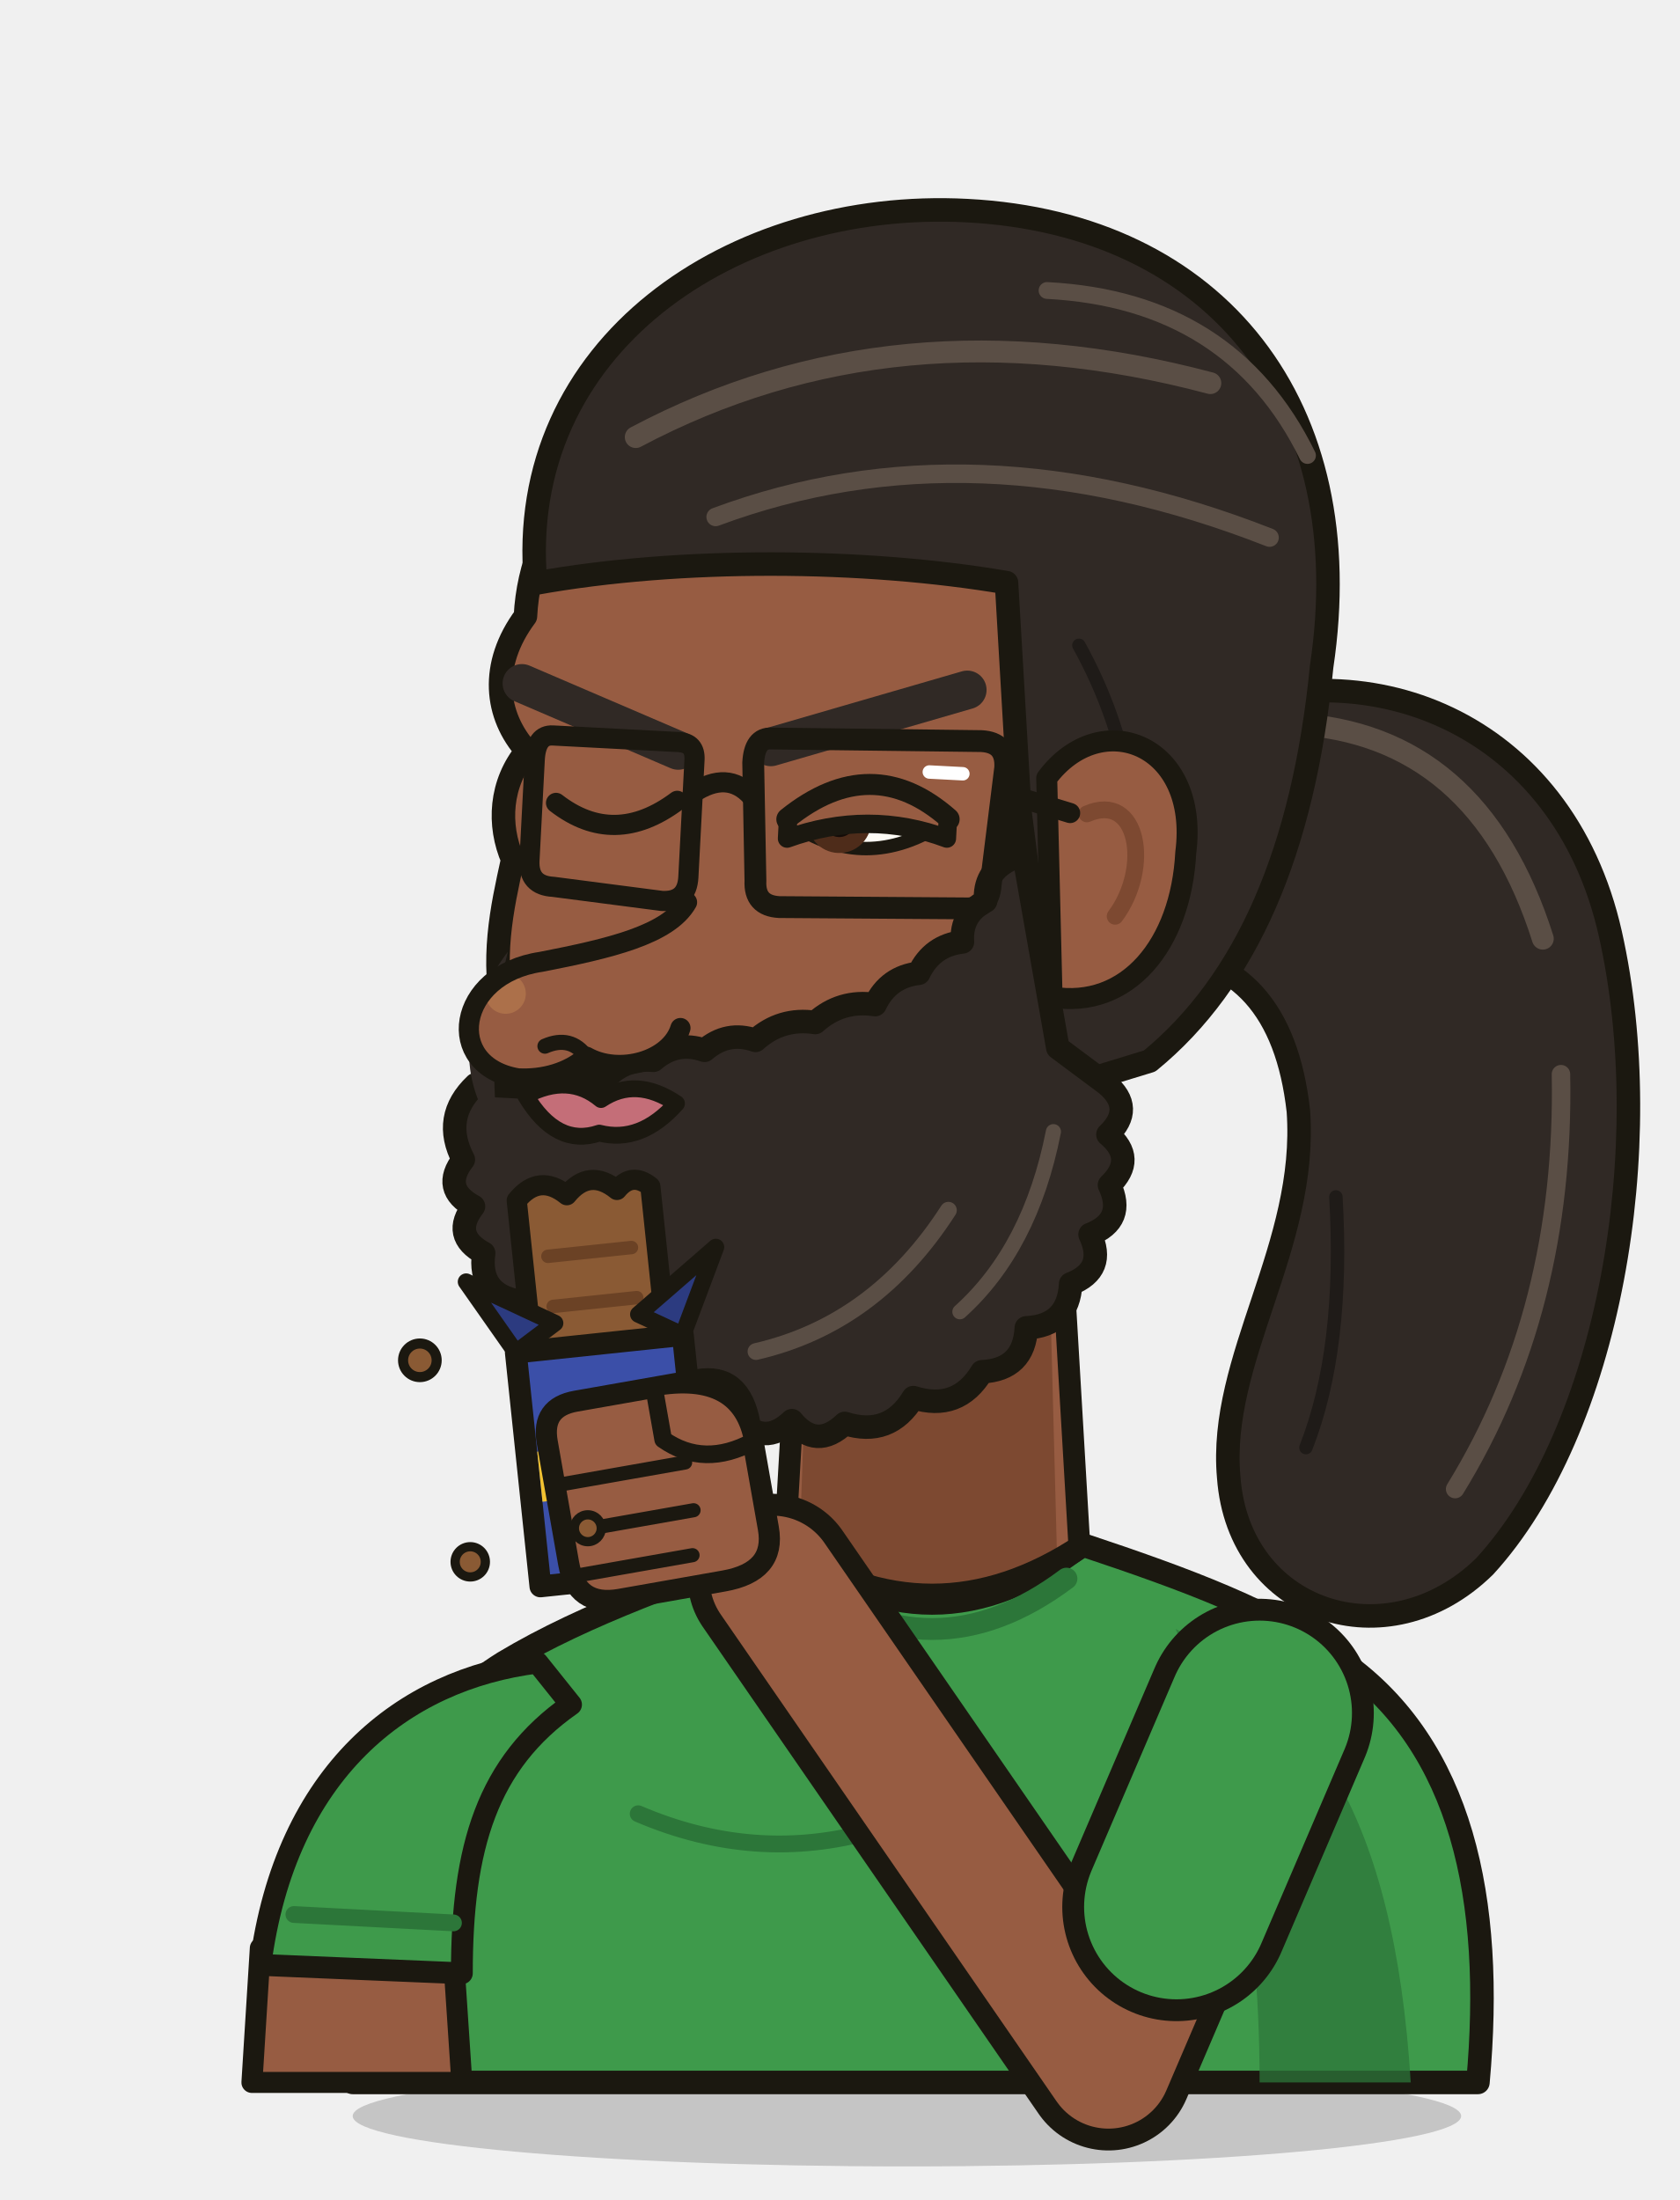
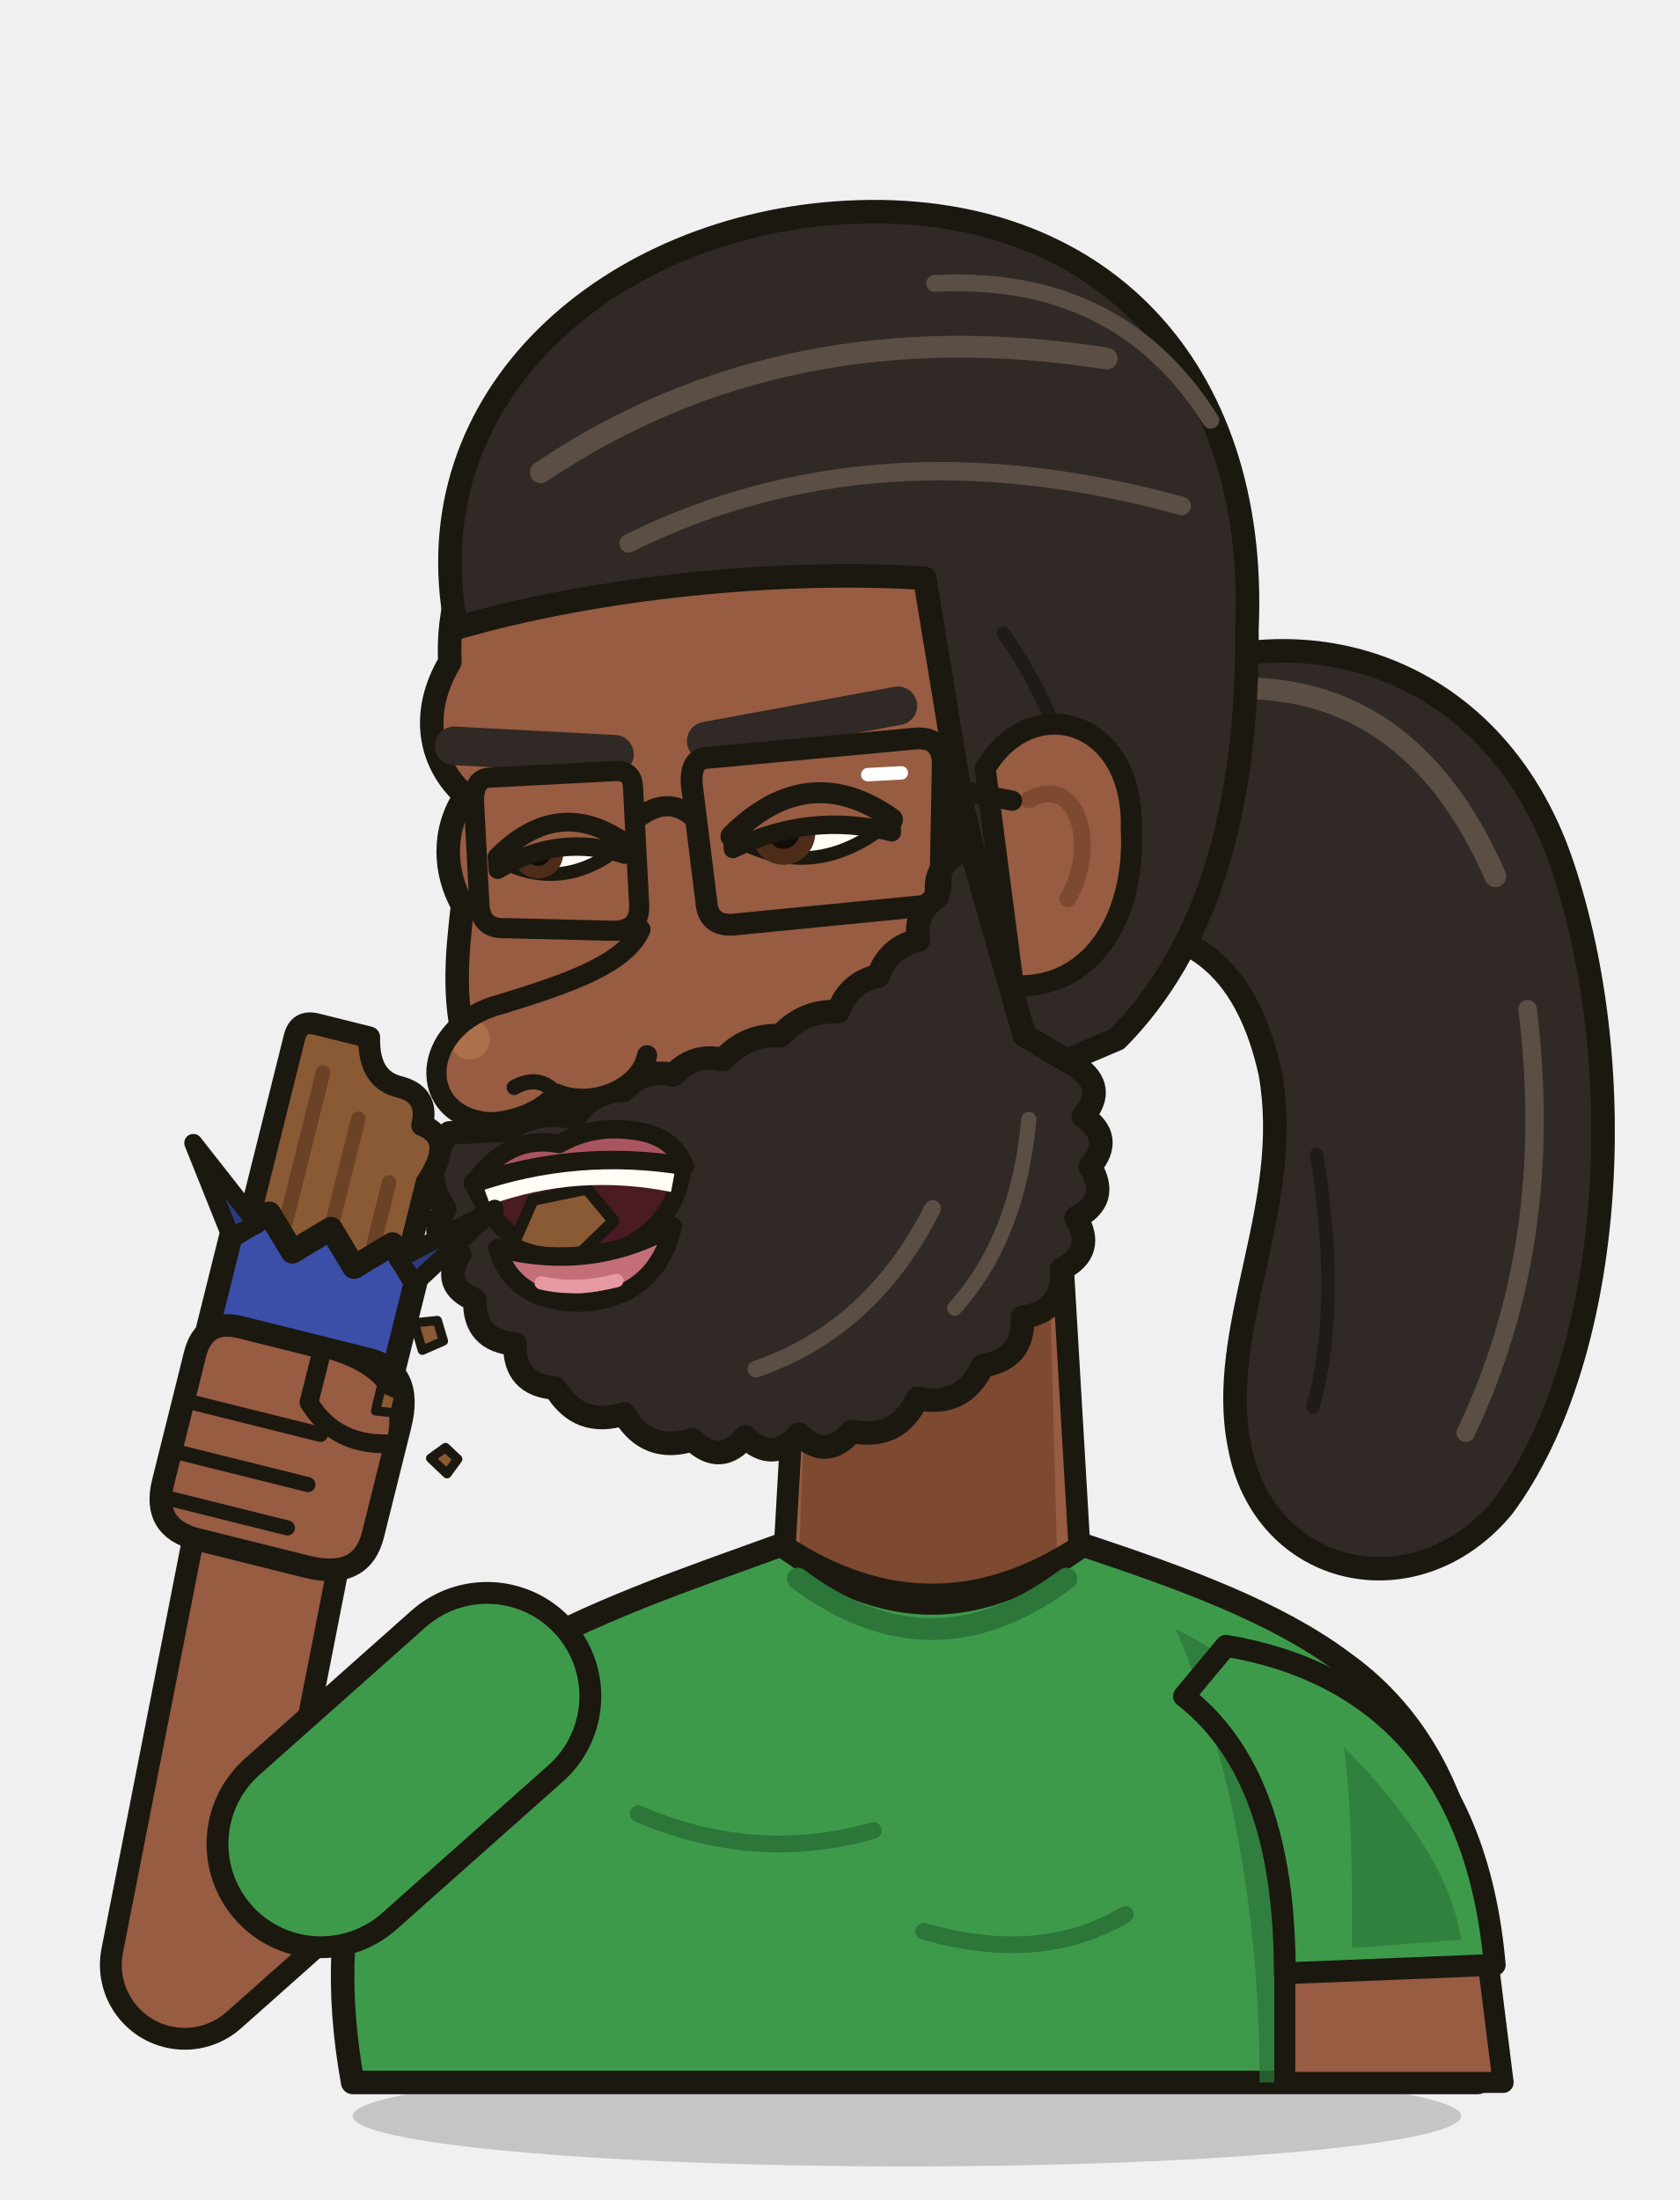
<svg xmlns="http://www.w3.org/2000/svg" viewBox="0 -12 200 262" aria-hidden="true" focusable="false">
  <ellipse cx="108" cy="240" rx="66" ry="6" fill="#000" opacity=".18" />
  <path d="M96 128 L93 180 L129 180 L125 112 Z" fill="#975C42" stroke="#1B1810" stroke-width="2.6" stroke-linejoin="round" />
  <path d="M96 150 L95 178 L126 178 L125 140 Q110 152 96 150 Z" fill="#7D4931" />
  <path d="M42 236 C38 214 44 196 60 186 C70 180 82 176 93 172 Q111 184 129 172 C141 176 152 180 160 186 C174 196 178 214 176 236 Z" fill="#3E9A4B" stroke="#1B1810" stroke-width="2.8" stroke-linejoin="round" />
  <path d="M140 182 C156 190 166 204 168 236 L150 236 C150 214 146 196 140 182 Z" fill="#2C7639" opacity="0.75" />
  <path d="M93 172 Q111 186 129 172" fill="none" stroke="#1B1810" stroke-width="2.6" stroke-linecap="round" stroke-linejoin="round" />
  <path d="M95 176 Q111 188 127 176" fill="none" stroke="#2C7639" stroke-width="2.6" stroke-linecap="round" stroke-linejoin="round" />
  <path d="M76 204 Q90 210 104 206" fill="none" stroke="#2C7639" stroke-width="2" stroke-linecap="round" stroke-linejoin="round" />
  <path d="M110 218 Q124 222 134 216" fill="none" stroke="#2C7639" stroke-width="2" stroke-linecap="round" stroke-linejoin="round" />
-   <path d="M31 220 L54 221 L55 236 L30 236 Z" fill="#975C42" stroke="#1B1810" stroke-width="2.5" stroke-linejoin="round" />
-   <path d="M64 186 C48 188 34 199 31 222 L55 223 C55 208 58 198 68 191 Z" fill="#3E9A4B" stroke="#1B1810" stroke-width="2.6" stroke-linejoin="round" />
-   <path d="M35 216 L54 217" fill="none" stroke="#2C7639" stroke-width="2" stroke-linecap="round" stroke-linejoin="round" />
-   <g transform="translate(0 0) rotate(3 110 150)">
+   <path d="M153 221 L177 220 L179 236 L153 236 Z" fill="#975C42" stroke="#1B1810" stroke-width="2.5" stroke-linejoin="round" />
+   <path d="M146 184 C164 187 176 199 178 222 L153 223 C153 209 150 197 141 190 Z" fill="#3E9A4B" stroke="#1B1810" stroke-width="2.6" stroke-linejoin="round" />
+   <path d="M160 196 C168 204 173 212 174 219 L161 220 C161 211 161 203 160 196 Z" fill="#2C7639" opacity="0.7" />
+   <g transform="translate(0 0) rotate(-3 110 150)">
    <path d="M138 72 C158 62 182 70 189 95 C196 120 192 154 178 171 C167 183 149 178 147 162 C145 148 155 134 153 118 C151 106 145 100 135 100 Z" fill="#302925" stroke="#1B1810" stroke-width="2.8" stroke-linejoin="round" />
    <path d="M150 72 Q172 72 181 96" fill="none" stroke="#5A4E45" stroke-width="2.6" stroke-linecap="round" stroke-linejoin="round" />
    <path d="M184 112 Q186 140 174 162" fill="none" stroke="#5A4E45" stroke-width="2.2" stroke-linecap="round" stroke-linejoin="round" />
    <path d="M158 128 Q160 146 156 158" fill="none" stroke="#1F1B18" stroke-width="1.6" stroke-linecap="round" stroke-linejoin="round" />
    <path d="M64 48 L120 48 L127 104 C127 126 112 141 92 143 C76 144 62 137 58 124 L58 112 C56 105 57 99 58 93 C56 89 56 84 59 80 C55 76 54 70 58 64 C58 58 60 52 64 48 Z" fill="#975C42" stroke="#1B1810" stroke-width="2.8" stroke-linejoin="round" />
    <path d="M119 52 L125 104 C124 120 116 132 104 138 C112 124 116 110 114 92 Z" fill="#7D4931" opacity="0.55" />
    <path d="M59 60 C55 32 80 13 108 13 C138 13 156 34 153 65 C152 87 146 103 135 113 L124 117 L118 84 L115 57 C98 55 76 56 59 60 Z" fill="#302925" stroke="#1B1810" stroke-width="2.8" stroke-linejoin="round" />
    <path d="M70 42 Q100 24 138 32" fill="none" stroke="#5A4E45" stroke-width="2.6" stroke-linecap="round" stroke-linejoin="round" />
    <path d="M80 51 Q110 38 146 50" fill="none" stroke="#5A4E45" stroke-width="2.2" stroke-linecap="round" stroke-linejoin="round" />
    <path d="M118 22 Q140 22 150 40" fill="none" stroke="#5A4E45" stroke-width="2" stroke-linecap="round" stroke-linejoin="round" />
    <path d="M124 64 Q134 80 132 100" fill="none" stroke="#1F1B18" stroke-width="1.6" stroke-linecap="round" stroke-linejoin="round" />
    <path d="M121 80 C127 71 139 75 138 88 C138 99 132 107 123 106 Z" fill="#975C42" stroke="#1B1810" stroke-width="2.5" stroke-linejoin="round" />
    <path d="M126 84 C132 81 134 90 130 96" fill="none" stroke="#7D4931" stroke-width="2" stroke-linecap="round" stroke-linejoin="round" />
    <path d="M118 86 L124 112 L130 116L130 116 Q133.6 118.7 130.5 122 Q134.1 124.7 131 128 Q133.2 132.1 129 134 Q131.2 138.1 127 140 Q127 145 122 145.5 Q122 150.5 117 151 Q114.4 155.9 109 154.5 Q106.4 159.4 101 158 Q97.8 161.4 94.7 158 Q91.5 161.4 88.3 158 Q85.2 161.4 82 158 Q76.6 159.4 74 154.5 Q68.6 155.9 66 151 Q61.1 150.4 61.5 145.5 Q56.6 144.9 57 140 Q53 138.1 55.5 134.5 Q51.5 132.6 54 129 Q51.1 124.1 55 120L62 120 Q65.8 117.7 70 119 Q72.2 115.9 76 116 Q78.6 113.5 82 114.5 Q84.6 112 88 113 Q90.9 110.1 95 110.5 Q97.9 107.6 102 108 Q103.4 104.6 107 104 Q108.4 100.6 112 100 Q111.6 96.7 114.5 95 Q114.1 91.7 117 90 Z" fill="#302925" stroke="#1B1810" stroke-width="2.8" stroke-linejoin="round" />
    <path d="M112 132 Q104 146 90 150" fill="none" stroke="#5A4E45" stroke-width="2" stroke-linecap="round" stroke-linejoin="round" />
    <path d="M124 122 Q122 136 114 144" fill="none" stroke="#5A4E45" stroke-width="1.8" stroke-linecap="round" stroke-linejoin="round" />
-     <path d="M61 121 Q66 118 70 121 Q74 118 79 121 Q75 126 70 125 Q65 127 61 121 Z" fill="#C46E78" stroke="#1B1810" stroke-width="2" stroke-linejoin="round" />
-     <path d="M58 104 Q50 116 58 126 Q56 114 58 104 Z" fill="#302925" />
+     <path d="M57.5 126 Q70 122 82.5 125.5 Q81 134 71 136 Q61 135.5 57.5 126 Z" fill="#4A1B22" stroke="#1B1810" stroke-width="2.2" stroke-linejoin="round" />
+     <path d="M62 133.5 L64.5 128.5 L71 127.5 L74 131.5 L70 135 Q65 135.4 62 133.5 Z" fill="#8A5A34" stroke="#1B1810" stroke-width="1.4" stroke-linejoin="round" />
+     <path d="M58.6 126.2 Q70 122.8 81.6 125.9 L81 128.4 Q70 125.6 59.4 128.8 Z" fill="#FFFDF6" />
+     <path d="M57.5 126.2 Q62 120.5 68 122 Q72 120 76.5 120.8 Q81.5 121.5 82.8 125.4 Q70 122.6 57.5 126.2 Z" fill="#A9555F" stroke="#1B1810" stroke-width="2.2" stroke-linejoin="round" />
+     <path d="M60 134 Q71 137.5 81 132.5 Q78.5 141 69.5 141 Q61.5 140.5 60 134 Z" fill="#C46E78" stroke="#1B1810" stroke-width="2.2" stroke-linejoin="round" />
+     <path d="M65 138.4 Q69 139.6 74 138.6" fill="none" stroke="#E59AA2" stroke-width="1.6" stroke-linecap="round" stroke-linejoin="round" />
    <path d="M79 96 C77 101 70 103 62 105 C52 107 51 118 60 119 C63 119 66 118 68 116 C72 118 78 116 79 112 L82 96 Z" fill="#975C42" />
    <circle cx="58" cy="109" r="2.4" fill="#AC704A" />
    <path d="M79 97 C77 101 70 103 62 105 C52 107 51 118 60 119 C63 119 66 118 68 116 C72 118 78 116 79 112" fill="none" stroke="#1B1810" stroke-width="2.4" stroke-linecap="round" stroke-linejoin="round" />
    <path d="M63 115 Q66 113.5 68 116" fill="none" stroke="#1B1810" stroke-width="1.8" stroke-linecap="round" stroke-linejoin="round" />
-     <path d="M62.8 86 Q70 91 77.2 85" fill="none" stroke="#1B1810" stroke-width="2.4" stroke-linecap="round" stroke-linejoin="round" />
+     <path d="M62.8 88 Q70 81 77.2 87 Q70 92.2 62.8 88 Z" fill="#FFFDF6" stroke="#1B1810" stroke-width="1.6" stroke-linejoin="round" />
+     <circle cx="67.3" cy="87.3" r="3" fill="#4E2C1A" />
+     <circle cx="67.3" cy="87.3" r="1.5" fill="#140C08" />
+     <circle cx="68.2" cy="86.3" r="0.8" fill="#FFFDF6" />
+     <path d="M62.4 87.5 Q70 80.6 77.6 86.5" fill="none" stroke="#1B1810" stroke-width="2.24" stroke-linecap="round" stroke-linejoin="round" />
+     <path d="M62.4 87.5 Q70 80.6 77.6 86.5 L77.6 88 Q70 85 62.4 89 Z" fill="#975C42" stroke="#1B1810" stroke-width="2.2" stroke-linejoin="round" />
    <path d="M91 87 Q100 78.5 109 86 Q100 92.5 91 87 Z" fill="#FFFDF6" stroke="#1B1810" stroke-width="1.6" stroke-linejoin="round" />
    <circle cx="96.6" cy="86.4" r="3.8" fill="#4E2C1A" />
    <circle cx="96.6" cy="86.4" r="1.9" fill="#140C08" />
    <circle cx="97.8" cy="85.1" r="1" fill="#FFFDF6" />
    <path d="M90.5 86.5 Q100 78 109.5 85.5" fill="none" stroke="#1B1810" stroke-width="2.8" stroke-linecap="round" stroke-linejoin="round" />
-     <path d="M90.5 86.5 Q100 78 109.5 85.5 L109.5 87.8 Q100 84.8 90.5 88.8 Z" fill="#975C42" stroke="#1B1810" stroke-width="2.2" stroke-linejoin="round" />
-     <path d="M58 72 L77 79" fill="none" stroke="#302925" stroke-width="4.6" stroke-linecap="round" stroke-linejoin="round" />
-     <path d="M88 78 L111 70" fill="none" stroke="#302925" stroke-width="4.6" stroke-linecap="round" stroke-linejoin="round" />
+     <path d="M90.5 86.5 Q100 78 109.5 85.5 L109.5 87 Q100 84 90.5 88 Z" fill="#975C42" stroke="#1B1810" stroke-width="2.2" stroke-linejoin="round" />
+     <path d="M58 74 L77 76" fill="none" stroke="#302925" stroke-width="4.6" stroke-linecap="round" stroke-linejoin="round" />
+     <path d="M88 75 L111 72" fill="none" stroke="#302925" stroke-width="4.6" stroke-linecap="round" stroke-linejoin="round" />
    <path d="M88 77 L113 76 Q116 76 116 79 L115 93 Q115 96 112 96 L90 97 Q87 97 87 94 L86 80 Q86 77 88 77 Z" fill="none" stroke="#1B1810" stroke-width="2.6" stroke-linejoin="round" />
    <path d="M62 78 L77 78 Q79 78 79 80 L79 94 Q79 97 76 97 L63 96 Q60 96 60 93 L60 81 Q60 78 62 78 Z" fill="none" stroke="#1B1810" stroke-width="2.4" stroke-linejoin="round" />
    <path d="M79 84 Q83 81 86 84" fill="none" stroke="#1B1810" stroke-width="2.4" stroke-linecap="round" stroke-linejoin="round" />
    <path d="M116 82 L124 84" fill="none" stroke="#1B1810" stroke-width="2.4" stroke-linecap="round" stroke-linejoin="round" />
    <path d="M107 80 L111 80" fill="none" stroke="#FFFFFF" stroke-width="1.6" stroke-linecap="round" stroke-linejoin="round" />
  </g>
-   <path d="M150 192 L132 234 L92 176" fill="none" stroke="#1B1810" stroke-width="20.2" stroke-linecap="round" stroke-linejoin="round" />
-   <path d="M150 192 L132 234 L92 176" fill="none" stroke="#975C42" stroke-width="15" stroke-linecap="round" stroke-linejoin="round" />
-   <path d="M150 192 L140.1 215.1" fill="none" stroke="#1B1810" stroke-width="27.2" stroke-linecap="round" stroke-linejoin="round" />
-   <path d="M150 192 L140.1 215.1" fill="none" stroke="#3E9A4B" stroke-width="22" stroke-linecap="round" stroke-linejoin="round" />
-   <g transform="translate(72 154) rotate(-6)">
-     <path d="M-8 -6 L-8 -24 Q-5 -27 -2 -24 Q1 -27 4 -24 Q6 -26 8 -24 L8 -6 Z" fill="#8A5A34" stroke="#1B1810" stroke-width="2.4" stroke-linejoin="round" />
-     <path d="M-5 -17 L5 -17 M-5 -11 L5 -11" fill="none" stroke="#6B4225" stroke-width="1.6" stroke-linecap="round" stroke-linejoin="round" />
-     <path d="M-10 -6 L10 -6 L10 22 L-10 22 Z" fill="#3B4FA8" stroke="#1B1810" stroke-width="2.6" stroke-linejoin="round" />
-     <path d="M-8.7 6 L8.7 6 L8.7 12 L-8.7 12 Z" fill="#F2C230" />
-     <path d="M-10 -6 L-15 -15 L-5 -9 Z" fill="#2C3B80" stroke="#1B1810" stroke-width="2" stroke-linejoin="round" />
-     <path d="M10 -6 L15 -16 L5 -9 Z" fill="#2C3B80" stroke="#1B1810" stroke-width="2" stroke-linejoin="round" />
+   <path d="M58 190 L22 222 L33 166" fill="none" stroke="#1B1810" stroke-width="20.2" stroke-linecap="round" stroke-linejoin="round" />
+   <path d="M58 190 L22 222 L33 166" fill="none" stroke="#975C42" stroke-width="15" stroke-linecap="round" stroke-linejoin="round" />
+   <path d="M58 190 L38.2 207.6" fill="none" stroke="#1B1810" stroke-width="27.2" stroke-linecap="round" stroke-linejoin="round" />
+   <path d="M58 190 L38.2 207.6" fill="none" stroke="#3E9A4B" stroke-width="22" stroke-linecap="round" stroke-linejoin="round" />
+   <g transform="translate(33 160) rotate(14) scale(1.08)">
+     <path d="M-9 -20 L-9 -44 Q-9 -46 -7 -46 L-1 -46 Q0 -41.5 3.5 -41.5 Q7 -41.5 7 -38 Q11 -37.5 9 -32 L9 -20 Z" fill="#8A5A34" stroke="#1B1810" stroke-width="2.4" stroke-linejoin="round" />
+     <path d="M-5 -41 L-5 -24 M0 -37 L0 -24 M5 -31 L5 -24" fill="none" stroke="#6B4225" stroke-width="1.6" stroke-linecap="round" stroke-linejoin="round" />
+     <path d="M-10.5 -21 L-7 -24.5 L-3.5 -21 L0 -24.5 L3.5 -21 L7 -24.5 L10.5 -21 L10.5 4 L-10.5 4 Z" fill="#3B4FA8" stroke="#1B1810" stroke-width="2.6" stroke-linejoin="round" />
+     <path d="M-9.2 -12 L9.2 -12 L9.2 -6 L-9.2 -6 Z" fill="#F2C230" />
+     <path d="M-10.5 -21 L-17 -30 L-8 -23 Z" fill="#2C3B80" stroke="#1B1810" stroke-width="2" stroke-linejoin="round" />
+     <path d="M10.5 -21 L17 -31 L8 -23 Z" fill="#2C3B80" stroke="#1B1810" stroke-width="2" stroke-linejoin="round" />
  </g>
-   <g transform="translate(78 166) rotate(-10) scale(1.05)">
+   <g transform="translate(33 161) rotate(14) scale(1.12)">
    <path d="M-11 -8 Q-11 -12 -7 -12 L7 -12 Q12 -12 12 -6 L12 6 Q12 11 6 11 L-6 11 Q-11 11 -11 6 Z" fill="#975C42" stroke="#1B1810" stroke-width="2.4" stroke-linejoin="round" />
    <path d="M-11 -3 L4 -3 M-11 2.5 L4 2.5 M-11 7.5 L3 7.5" fill="none" stroke="#1B1810" stroke-width="1.6" stroke-linecap="round" stroke-linejoin="round" />
    <path d="M2 -12 Q12 -12 12 -4 Q6 -2 2 -6 Z" fill="#975C42" stroke="#1B1810" stroke-width="2" stroke-linejoin="round" />
  </g>
-   <circle cx="50" cy="150" r="2" fill="#8A5A34" stroke="#1B1810" stroke-width="1.2" />
-   <circle cx="70" cy="170" r="1.6" fill="#8A5A34" stroke="#1B1810" stroke-width="1.1" />
-   <circle cx="56" cy="174" r="1.8" fill="#8A5A34" stroke="#1B1810" stroke-width="1.1" />
+   <path transform="translate(51 147) rotate(10)" d="M-1.9 -1.14 L0.76 -1.9 L1.9 0.38 L-0.38 1.9 Z" fill="#8A5A34" stroke="#1B1810" stroke-width="1.1" stroke-linejoin="round" />
+   <path transform="translate(46 155) rotate(40)" d="M-1.6 -0.96 L0.64 -1.6 L1.6 0.32 L-0.32 1.6 Z" fill="#8A5A34" stroke="#1B1810" stroke-width="1.1" stroke-linejoin="round" />
+   <path transform="translate(53 162) rotate(-20)" d="M-1.5 -0.9 L0.6 -1.5 L1.5 0.3 L-0.3 1.5 Z" fill="#8A5A34" stroke="#1B1810" stroke-width="1.1" stroke-linejoin="round" />
</svg>
